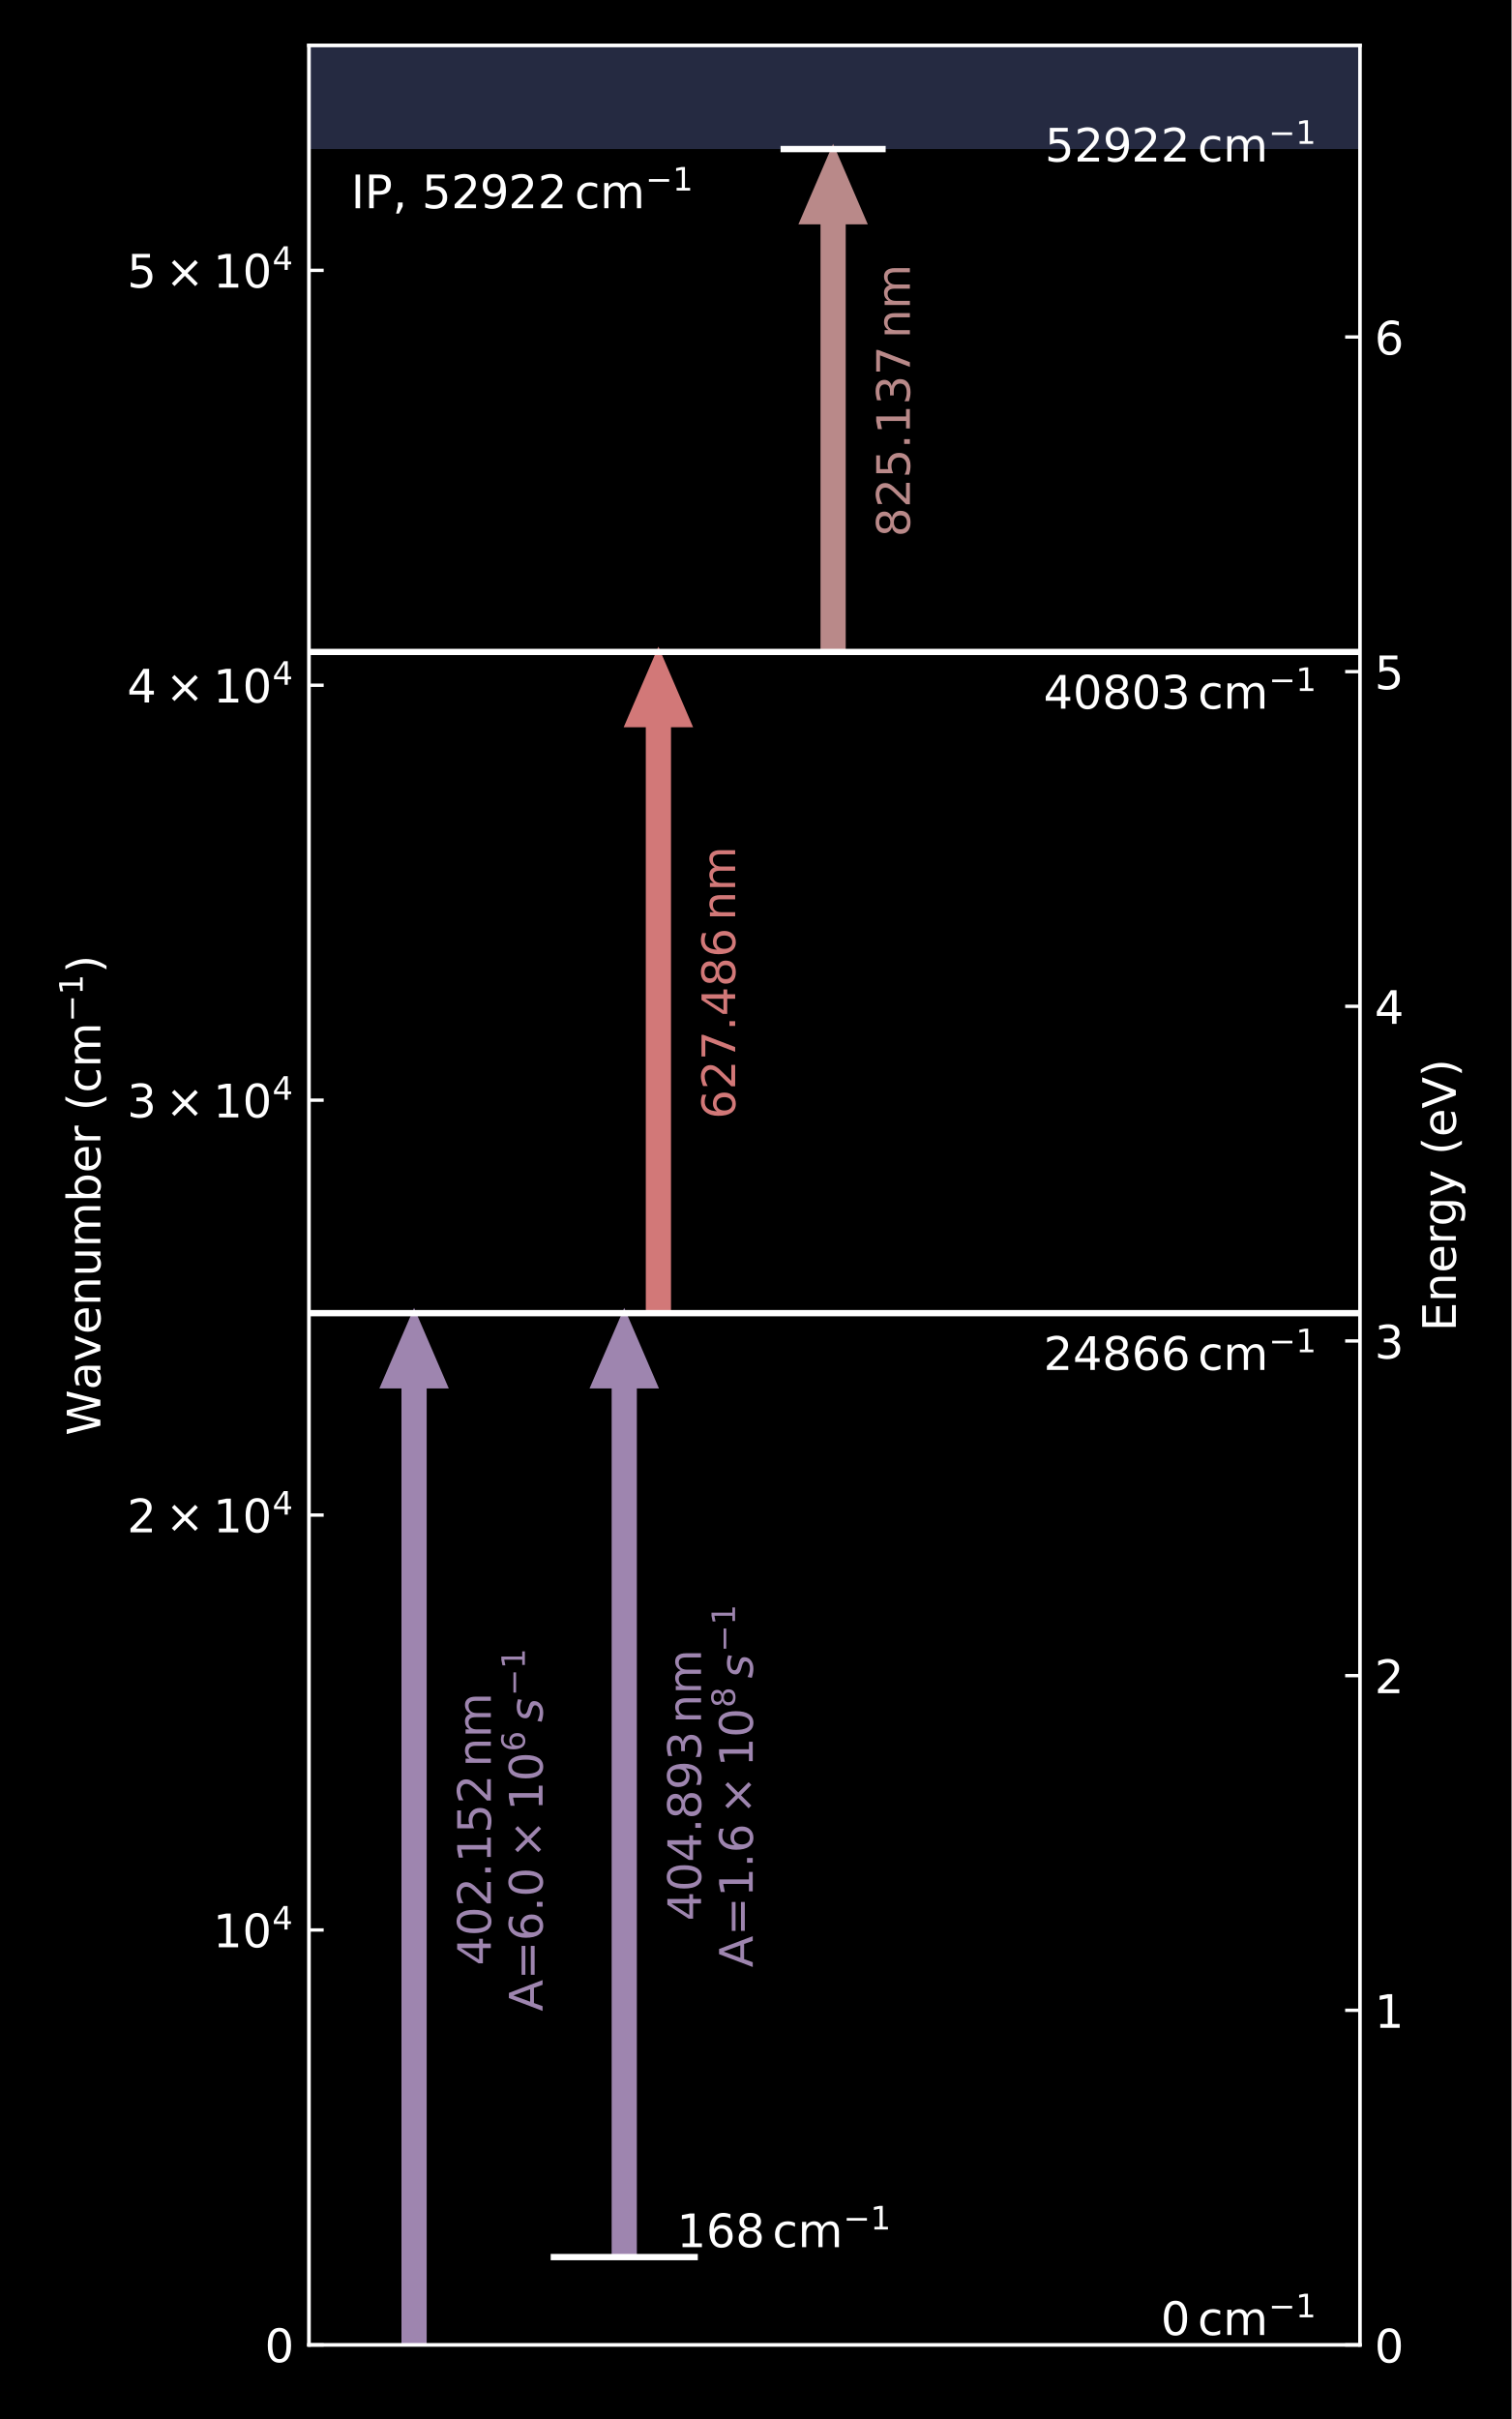
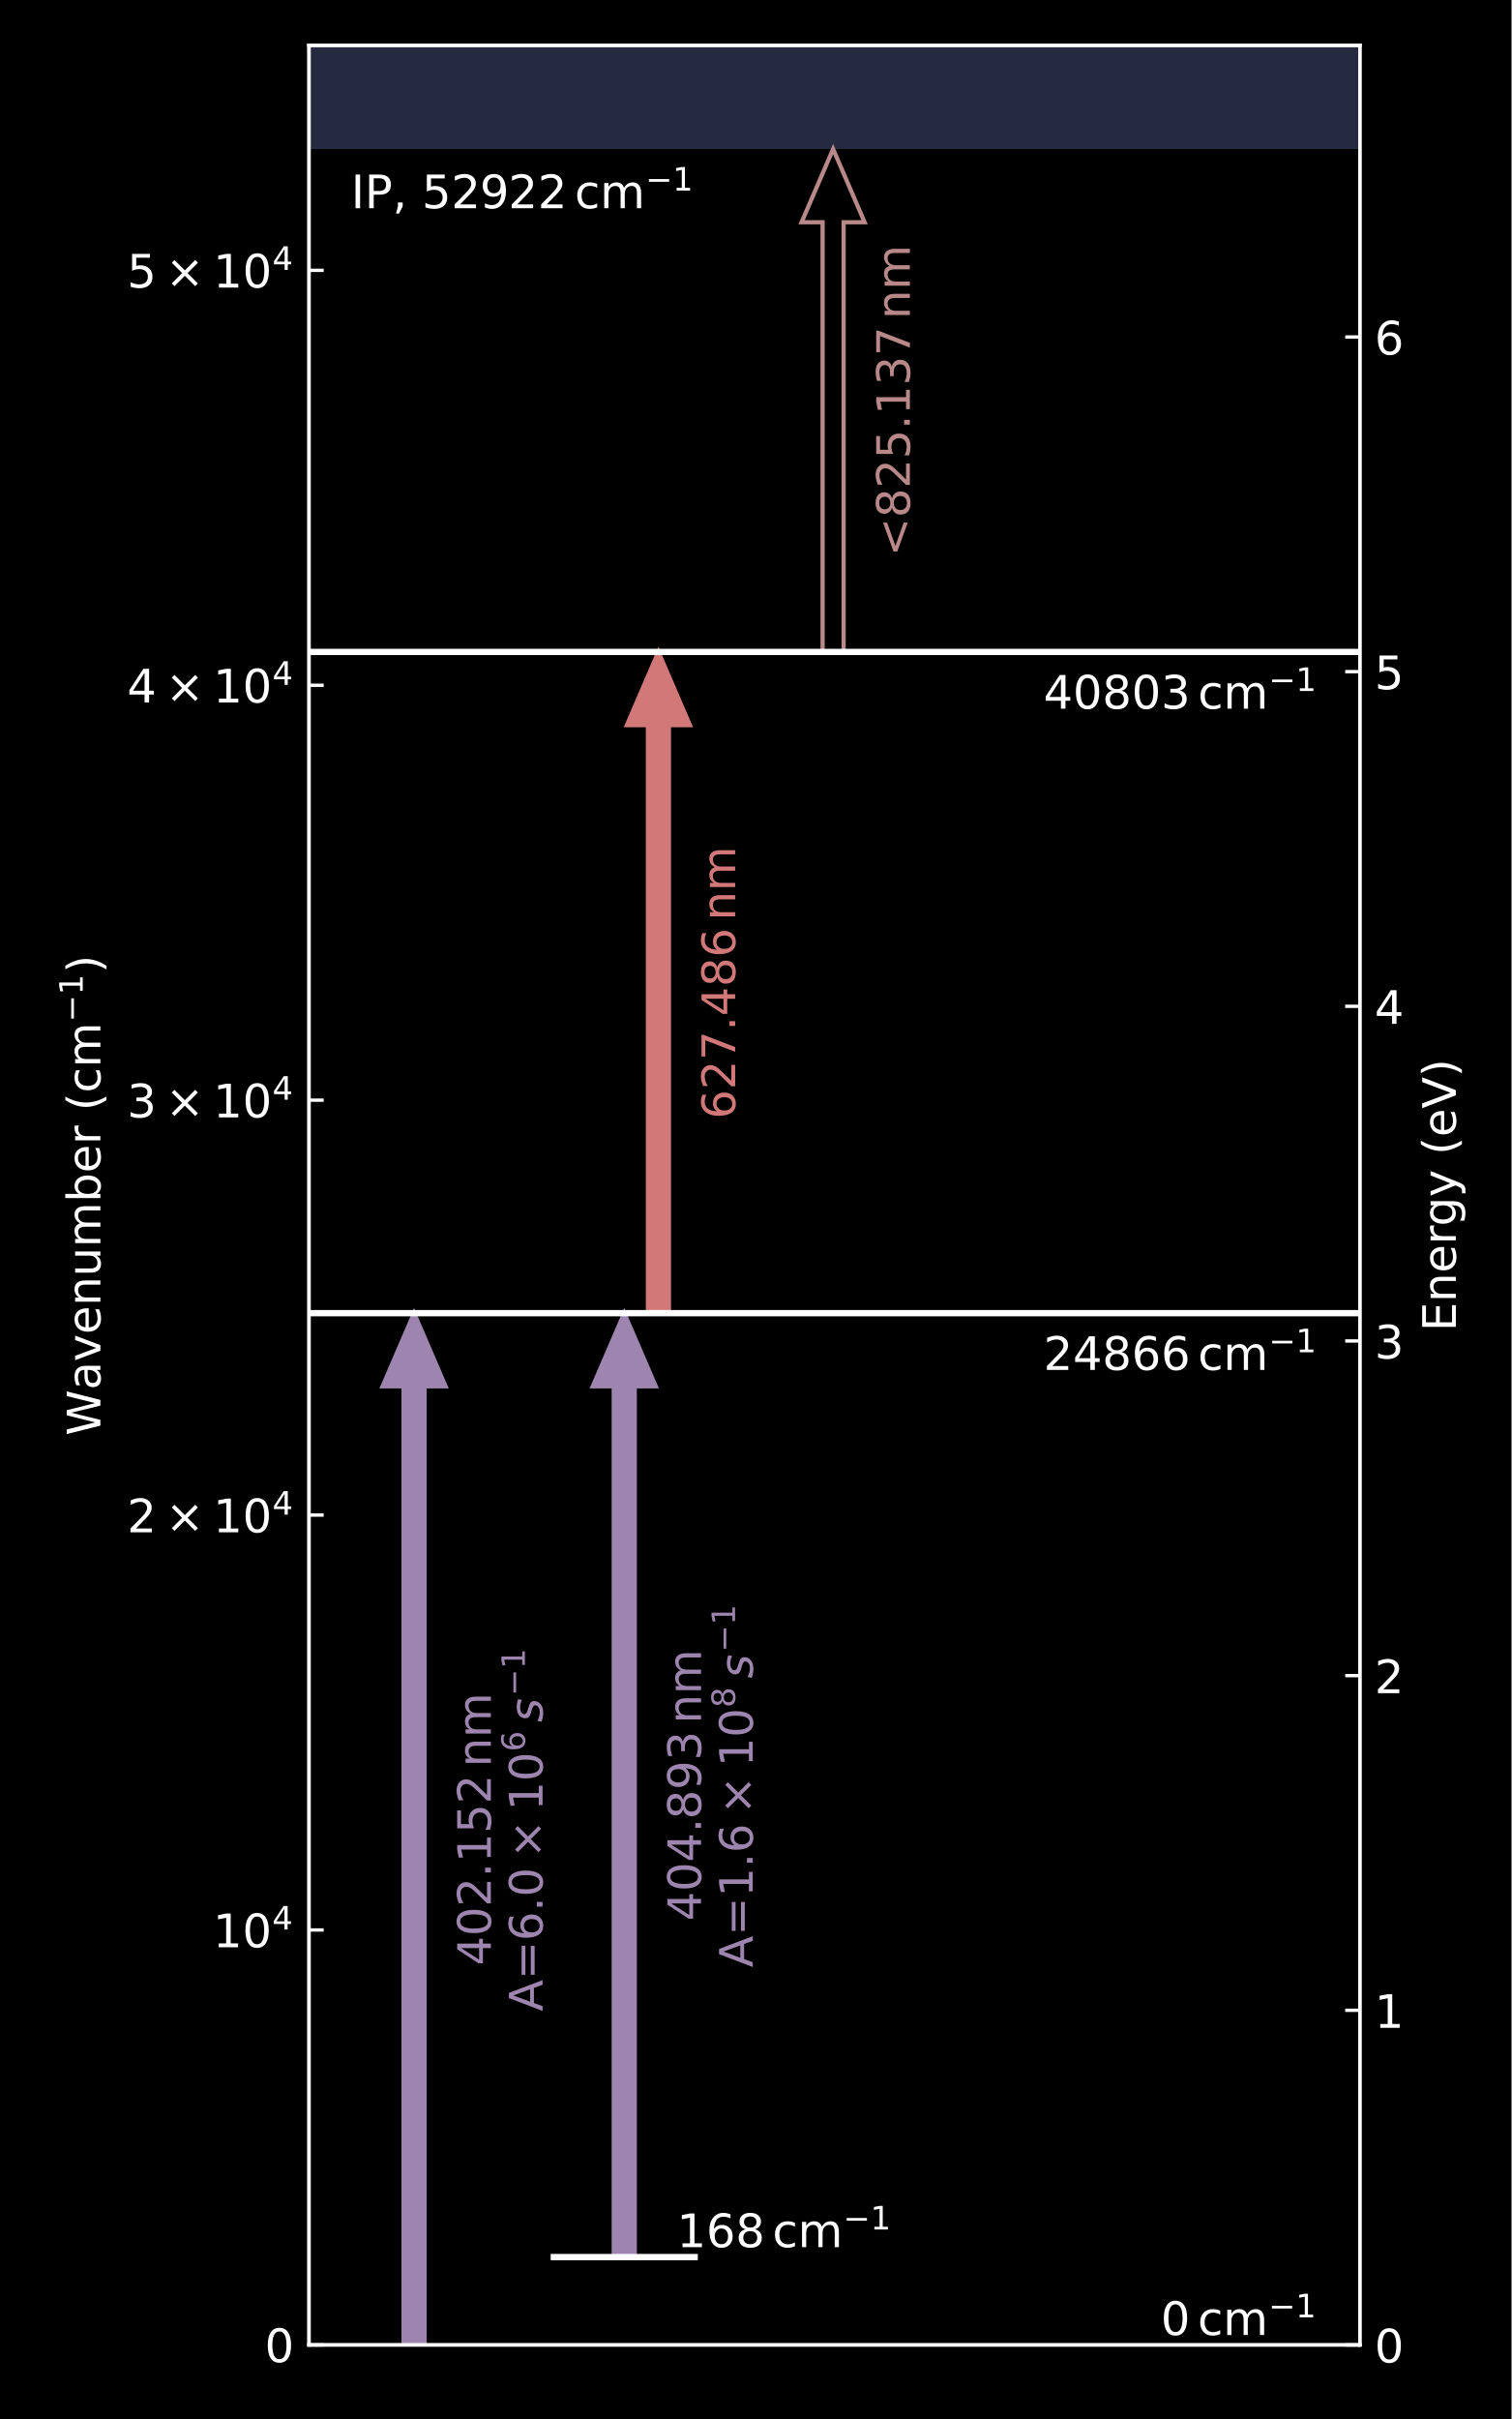
<svg xmlns="http://www.w3.org/2000/svg" xmlns:xlink="http://www.w3.org/1999/xlink" width="360pt" height="576pt" viewBox="0 0 360 576" version="1.1">
  <defs>
    <style type="text/css">*{stroke-linejoin: round; stroke-linecap: butt}</style>
  </defs>
  <g id="figure_1">
    <g id="patch_1">
      <path d="M 0 576  L 360 576  L 360 0  L 0 0  z " />
    </g>
    <g id="axes_1">
      <g id="patch_2">
        <path d="M 73.592 558.36  L 323.88 558.36  L 323.88 10.8  L 73.592 10.8  z " />
      </g>
      <g id="PolyCollection_1">
-         <path d="M 73.592 -4917.24  L 73.592 35.5  L 323.88 35.5  L 323.88 -4917.24  L 323.88 -4917.24  L 73.592 -4917.24  z " clip-path="url(#pd5ce91decf)" style="fill: #4b5482; fill-opacity: 0.5" />
+         <path d="M 73.592 -4917.24  L 73.592 35.5  L 323.88 35.5  L 323.88 -4917.24  L 323.88 -4917.24  L 73.592 -4917.24  z " clip-path="url(#p71ae509773)" style="fill: #4b5482; fill-opacity: 0.5" />
      </g>
      <g id="patch_3">
-         <path d="M 98.621 312.686  L 106.129 330.115  L 101.124 330.115  L 101.124 558.36  L 96.118 558.36  L 96.118 330.115  L 91.112 330.115  z " clip-path="url(#pd5ce91decf)" style="fill: #9e85af; stroke: #9e85af; stroke-linejoin: miter" />
+         <path d="M 98.621 312.686  L 106.129 330.115  L 101.124 330.115  L 101.124 558.36  L 96.118 558.36  L 96.118 330.115  L 91.112 330.115  z " clip-path="url(#p71ae509773)" style="fill: #9e85af; stroke: #9e85af; stroke-linejoin: miter" />
      </g>
      <g id="patch_4">
-         <path d="M 156.813 155.235  L 164.321 172.664  L 159.316 172.664  L 159.316 312.686  L 154.31 312.686  L 154.31 172.664  L 149.304 172.664  z " clip-path="url(#pd5ce91decf)" style="fill: #d27878; stroke: #d27878; stroke-linejoin: miter" />
+         <path d="M 156.813 155.235  L 164.321 172.664  L 159.316 172.664  L 159.316 312.686  L 154.31 312.686  L 154.31 172.664  L 149.304 172.664  z " clip-path="url(#p71ae509773)" style="fill: #d27878; stroke: #d27878; stroke-linejoin: miter" />
      </g>
      <g id="patch_5">
-         <path d="M 198.423 35.5  L 205.932 52.928  L 200.926 52.928  L 200.926 155.235  L 195.92 155.235  L 195.92 52.928  L 190.914 52.928  z " clip-path="url(#pd5ce91decf)" style="fill: #b98989; stroke: #b98989; stroke-linejoin: miter" />
+         <path d="M 198.423 35.5  L 205.932 52.928  L 200.926 52.928  L 200.926 155.235  L 195.92 155.235  L 195.92 52.928  L 190.914 52.928  L 198.423 35.5  z " clip-path="url(#p71ae509773)" style="fill: none; stroke: #b98989; stroke-linejoin: miter" />
      </g>
      <g id="patch_6">
-         <path d="M 148.678 312.686  L 156.187 330.115  L 151.181 330.115  L 151.181 537.446  L 146.175 537.446  L 146.175 330.115  L 141.17 330.115  z " clip-path="url(#pd5ce91decf)" style="fill: #9e85af; stroke: #9e85af; stroke-linejoin: miter" />
+         <path d="M 148.678 312.686  L 156.187 330.115  L 151.181 330.115  L 151.181 537.446  L 146.175 537.446  L 146.175 330.115  L 141.17 330.115  z " clip-path="url(#p71ae509773)" style="fill: #9e85af; stroke: #9e85af; stroke-linejoin: miter" />
      </g>
      <g id="matplotlib.axis_1" />
      <g id="matplotlib.axis_2">
        <g id="ytick_1">
          <g id="line2d_1">
            <defs>
-               <path id="m192c29135c" d="M 0 0  L 3.5 0  " style="stroke: #ffffff; stroke-width: 0.8" />
+               <path id="m21969766cd" d="M 0 0  L 3.5 0  " style="stroke: #ffffff; stroke-width: 0.8" />
            </defs>
            <g>
-               <use xlink:href="#m192c29135c" x="73.592" y="558.36" style="fill: #ffffff; stroke: #ffffff; stroke-width: 0.8" />
+               <use xlink:href="#m21969766cd" x="73.592" y="558.36" style="fill: #ffffff; stroke: #ffffff; stroke-width: 0.8" />
            </g>
          </g>
          <g id="text_1">
            <g style="fill: #ffffff" transform="translate(63.05196 562.5391) scale(0.11 -0.11)">
              <defs>
                <path id="DejaVuSans-30" d="M 2034 4250  Q 1547 4250 1301 3770  Q 1056 3291 1056 2328  Q 1056 1369 1301 889  Q 1547 409 2034 409  Q 2525 409 2770 889  Q 3016 1369 3016 2328  Q 3016 3291 2770 3770  Q 2525 4250 2034 4250  z M 2034 4750  Q 2819 4750 3233 4129  Q 3647 3509 3647 2328  Q 3647 1150 3233 529  Q 2819 -91 2034 -91  Q 1250 -91 836 529  Q 422 1150 422 2328  Q 422 3509 836 4129  Q 1250 4750 2034 4750  z " transform="scale(0.015625)" />
              </defs>
              <use xlink:href="#DejaVuSans-30" transform="translate(0 0.78125)" />
            </g>
          </g>
        </g>
        <g id="ytick_2">
          <g id="line2d_2">
            <g>
-               <use xlink:href="#m192c29135c" x="73.592" y="459.562" style="fill: #ffffff; stroke: #ffffff; stroke-width: 0.8" />
+               <use xlink:href="#m21969766cd" x="73.592" y="459.562" style="fill: #ffffff; stroke: #ffffff; stroke-width: 0.8" />
            </g>
          </g>
          <g id="text_2">
            <g style="fill: #ffffff" transform="translate(50.73196 463.7408) scale(0.11 -0.11)">
              <defs>
                <path id="DejaVuSans-31" d="M 794 531  L 1825 531  L 1825 4091  L 703 3866  L 703 4441  L 1819 4666  L 2450 4666  L 2450 531  L 3481 531  L 3481 0  L 794 0  L 794 531  z " transform="scale(0.015625)" />
                <path id="DejaVuSans-34" d="M 2419 4116  L 825 1625  L 2419 1625  L 2419 4116  z M 2253 4666  L 3047 4666  L 3047 1625  L 3713 1625  L 3713 1100  L 3047 1100  L 3047 0  L 2419 0  L 2419 1100  L 313 1100  L 313 1709  L 2253 4666  z " transform="scale(0.015625)" />
              </defs>
              <use xlink:href="#DejaVuSans-31" transform="translate(0 0.684375)" />
              <use xlink:href="#DejaVuSans-30" transform="translate(63.62305 0.684375)" />
              <use xlink:href="#DejaVuSans-34" transform="translate(128.2031 38.96563) scale(0.7)" />
            </g>
          </g>
        </g>
        <g id="ytick_3">
          <g id="line2d_3">
            <g>
-               <use xlink:href="#m192c29135c" x="73.592" y="360.763" style="fill: #ffffff; stroke: #ffffff; stroke-width: 0.8" />
+               <use xlink:href="#m21969766cd" x="73.592" y="360.763" style="fill: #ffffff; stroke: #ffffff; stroke-width: 0.8" />
            </g>
          </g>
          <g id="text_3">
            <g style="fill: #ffffff" transform="translate(30.27196 364.9425) scale(0.11 -0.11)">
              <defs>
                <path id="DejaVuSans-32" d="M 1228 531  L 3431 531  L 3431 0  L 469 0  L 469 531  Q 828 903 1448 1529  Q 2069 2156 2228 2338  Q 2531 2678 2651 2914  Q 2772 3150 2772 3378  Q 2772 3750 2511 3984  Q 2250 4219 1831 4219  Q 1534 4219 1204 4116  Q 875 4013 500 3803  L 500 4441  Q 881 4594 1212 4672  Q 1544 4750 1819 4750  Q 2544 4750 2975 4387  Q 3406 4025 3406 3419  Q 3406 3131 3298 2873  Q 3191 2616 2906 2266  Q 2828 2175 2409 1742  Q 1991 1309 1228 531  z " transform="scale(0.015625)" />
                <path id="DejaVuSans-d7" d="M 4488 3438  L 3059 2003  L 4488 575  L 4116 197  L 2681 1631  L 1247 197  L 878 575  L 2303 2003  L 878 3438  L 1247 3816  L 2681 2381  L 4116 3816  L 4488 3438  z " transform="scale(0.015625)" />
              </defs>
              <use xlink:href="#DejaVuSans-32" transform="translate(0 0.684375)" />
              <use xlink:href="#DejaVuSans-d7" transform="translate(83.10547 0.684375)" />
              <use xlink:href="#DejaVuSans-31" transform="translate(186.377 0.684375)" />
              <use xlink:href="#DejaVuSans-30" transform="translate(250 0.684375)" />
              <use xlink:href="#DejaVuSans-34" transform="translate(314.5801 38.96563) scale(0.7)" />
            </g>
          </g>
        </g>
        <g id="ytick_4">
          <g id="line2d_4">
            <g>
-               <use xlink:href="#m192c29135c" x="73.592" y="261.965" style="fill: #ffffff; stroke: #ffffff; stroke-width: 0.8" />
+               <use xlink:href="#m21969766cd" x="73.592" y="261.965" style="fill: #ffffff; stroke: #ffffff; stroke-width: 0.8" />
            </g>
          </g>
          <g id="text_4">
            <g style="fill: #ffffff" transform="translate(30.27196 266.1442) scale(0.11 -0.11)">
              <defs>
                <path id="DejaVuSans-33" d="M 2597 2516  Q 3050 2419 3304 2112  Q 3559 1806 3559 1356  Q 3559 666 3084 287  Q 2609 -91 1734 -91  Q 1441 -91 1130 -33  Q 819 25 488 141  L 488 750  Q 750 597 1062 519  Q 1375 441 1716 441  Q 2309 441 2620 675  Q 2931 909 2931 1356  Q 2931 1769 2642 2001  Q 2353 2234 1838 2234  L 1294 2234  L 1294 2753  L 1863 2753  Q 2328 2753 2575 2939  Q 2822 3125 2822 3475  Q 2822 3834 2567 4026  Q 2313 4219 1838 4219  Q 1578 4219 1281 4162  Q 984 4106 628 3988  L 628 4550  Q 988 4650 1302 4700  Q 1616 4750 1894 4750  Q 2613 4750 3031 4423  Q 3450 4097 3450 3541  Q 3450 3153 3228 2886  Q 3006 2619 2597 2516  z " transform="scale(0.015625)" />
              </defs>
              <use xlink:href="#DejaVuSans-33" transform="translate(0 0.684375)" />
              <use xlink:href="#DejaVuSans-d7" transform="translate(83.10547 0.684375)" />
              <use xlink:href="#DejaVuSans-31" transform="translate(186.377 0.684375)" />
              <use xlink:href="#DejaVuSans-30" transform="translate(250 0.684375)" />
              <use xlink:href="#DejaVuSans-34" transform="translate(314.5801 38.96563) scale(0.7)" />
            </g>
          </g>
        </g>
        <g id="ytick_5">
          <g id="line2d_5">
            <g>
-               <use xlink:href="#m192c29135c" x="73.592" y="163.167" style="fill: #ffffff; stroke: #ffffff; stroke-width: 0.8" />
+               <use xlink:href="#m21969766cd" x="73.592" y="163.167" style="fill: #ffffff; stroke: #ffffff; stroke-width: 0.8" />
            </g>
          </g>
          <g id="text_5">
            <g style="fill: #ffffff" transform="translate(30.27196 167.3459) scale(0.11 -0.11)">
              <use xlink:href="#DejaVuSans-34" transform="translate(0 0.684375)" />
              <use xlink:href="#DejaVuSans-d7" transform="translate(83.10547 0.684375)" />
              <use xlink:href="#DejaVuSans-31" transform="translate(186.377 0.684375)" />
              <use xlink:href="#DejaVuSans-30" transform="translate(250 0.684375)" />
              <use xlink:href="#DejaVuSans-34" transform="translate(314.5801 38.96563) scale(0.7)" />
            </g>
          </g>
        </g>
        <g id="ytick_6">
          <g id="line2d_6">
            <g>
-               <use xlink:href="#m192c29135c" x="73.592" y="64.368" style="fill: #ffffff; stroke: #ffffff; stroke-width: 0.8" />
+               <use xlink:href="#m21969766cd" x="73.592" y="64.368" style="fill: #ffffff; stroke: #ffffff; stroke-width: 0.8" />
            </g>
          </g>
          <g id="text_6">
            <g style="fill: #ffffff" transform="translate(30.27196 68.54758) scale(0.11 -0.11)">
              <defs>
                <path id="DejaVuSans-35" d="M 691 4666  L 3169 4666  L 3169 4134  L 1269 4134  L 1269 2991  Q 1406 3038 1543 3061  Q 1681 3084 1819 3084  Q 2600 3084 3056 2656  Q 3513 2228 3513 1497  Q 3513 744 3044 326  Q 2575 -91 1722 -91  Q 1428 -91 1123 -41  Q 819 9 494 109  L 494 744  Q 775 591 1075 516  Q 1375 441 1709 441  Q 2250 441 2565 725  Q 2881 1009 2881 1497  Q 2881 1984 2565 2268  Q 2250 2553 1709 2553  Q 1456 2553 1204 2497  Q 953 2441 691 2322  L 691 4666  z " transform="scale(0.015625)" />
              </defs>
              <use xlink:href="#DejaVuSans-35" transform="translate(0 0.684375)" />
              <use xlink:href="#DejaVuSans-d7" transform="translate(83.10547 0.684375)" />
              <use xlink:href="#DejaVuSans-31" transform="translate(186.377 0.684375)" />
              <use xlink:href="#DejaVuSans-30" transform="translate(250 0.684375)" />
              <use xlink:href="#DejaVuSans-34" transform="translate(314.5801 38.96563) scale(0.7)" />
            </g>
          </g>
        </g>
        <g id="text_7">
          <g style="fill: #ffffff" transform="translate(23.9843 341.835) rotate(-90) scale(0.11 -0.11)">
            <defs>
              <path id="DejaVuSans-57" d="M 213 4666  L 850 4666  L 1831 722  L 2809 4666  L 3519 4666  L 4500 722  L 5478 4666  L 6119 4666  L 4947 0  L 4153 0  L 3169 4050  L 2175 0  L 1381 0  L 213 4666  z " transform="scale(0.015625)" />
              <path id="DejaVuSans-61" d="M 2194 1759  Q 1497 1759 1228 1600  Q 959 1441 959 1056  Q 959 750 1161 570  Q 1363 391 1709 391  Q 2188 391 2477 730  Q 2766 1069 2766 1631  L 2766 1759  L 2194 1759  z M 3341 1997  L 3341 0  L 2766 0  L 2766 531  Q 2569 213 2275 61  Q 1981 -91 1556 -91  Q 1019 -91 701 211  Q 384 513 384 1019  Q 384 1609 779 1909  Q 1175 2209 1959 2209  L 2766 2209  L 2766 2266  Q 2766 2663 2505 2880  Q 2244 3097 1772 3097  Q 1472 3097 1187 3025  Q 903 2953 641 2809  L 641 3341  Q 956 3463 1253 3523  Q 1550 3584 1831 3584  Q 2591 3584 2966 3190  Q 3341 2797 3341 1997  z " transform="scale(0.015625)" />
              <path id="DejaVuSans-76" d="M 191 3500  L 800 3500  L 1894 563  L 2988 3500  L 3597 3500  L 2284 0  L 1503 0  L 191 3500  z " transform="scale(0.015625)" />
              <path id="DejaVuSans-65" d="M 3597 1894  L 3597 1613  L 953 1613  Q 991 1019 1311 708  Q 1631 397 2203 397  Q 2534 397 2845 478  Q 3156 559 3463 722  L 3463 178  Q 3153 47 2828 -22  Q 2503 -91 2169 -91  Q 1331 -91 842 396  Q 353 884 353 1716  Q 353 2575 817 3079  Q 1281 3584 2069 3584  Q 2775 3584 3186 3129  Q 3597 2675 3597 1894  z M 3022 2063  Q 3016 2534 2758 2815  Q 2500 3097 2075 3097  Q 1594 3097 1305 2825  Q 1016 2553 972 2059  L 3022 2063  z " transform="scale(0.015625)" />
              <path id="DejaVuSans-6e" d="M 3513 2113  L 3513 0  L 2938 0  L 2938 2094  Q 2938 2591 2744 2837  Q 2550 3084 2163 3084  Q 1697 3084 1428 2787  Q 1159 2491 1159 1978  L 1159 0  L 581 0  L 581 3500  L 1159 3500  L 1159 2956  Q 1366 3272 1645 3428  Q 1925 3584 2291 3584  Q 2894 3584 3203 3211  Q 3513 2838 3513 2113  z " transform="scale(0.015625)" />
              <path id="DejaVuSans-75" d="M 544 1381  L 544 3500  L 1119 3500  L 1119 1403  Q 1119 906 1312 657  Q 1506 409 1894 409  Q 2359 409 2629 706  Q 2900 1003 2900 1516  L 2900 3500  L 3475 3500  L 3475 0  L 2900 0  L 2900 538  Q 2691 219 2414 64  Q 2138 -91 1772 -91  Q 1169 -91 856 284  Q 544 659 544 1381  z M 1991 3584  L 1991 3584  z " transform="scale(0.015625)" />
              <path id="DejaVuSans-6d" d="M 3328 2828  Q 3544 3216 3844 3400  Q 4144 3584 4550 3584  Q 5097 3584 5394 3201  Q 5691 2819 5691 2113  L 5691 0  L 5113 0  L 5113 2094  Q 5113 2597 4934 2840  Q 4756 3084 4391 3084  Q 3944 3084 3684 2787  Q 3425 2491 3425 1978  L 3425 0  L 2847 0  L 2847 2094  Q 2847 2600 2669 2842  Q 2491 3084 2119 3084  Q 1678 3084 1418 2786  Q 1159 2488 1159 1978  L 1159 0  L 581 0  L 581 3500  L 1159 3500  L 1159 2956  Q 1356 3278 1631 3431  Q 1906 3584 2284 3584  Q 2666 3584 2933 3390  Q 3200 3197 3328 2828  z " transform="scale(0.015625)" />
              <path id="DejaVuSans-62" d="M 3116 1747  Q 3116 2381 2855 2742  Q 2594 3103 2138 3103  Q 1681 3103 1420 2742  Q 1159 2381 1159 1747  Q 1159 1113 1420 752  Q 1681 391 2138 391  Q 2594 391 2855 752  Q 3116 1113 3116 1747  z M 1159 2969  Q 1341 3281 1617 3432  Q 1894 3584 2278 3584  Q 2916 3584 3314 3078  Q 3713 2572 3713 1747  Q 3713 922 3314 415  Q 2916 -91 2278 -91  Q 1894 -91 1617 61  Q 1341 213 1159 525  L 1159 0  L 581 0  L 581 4863  L 1159 4863  L 1159 2969  z " transform="scale(0.015625)" />
              <path id="DejaVuSans-72" d="M 2631 2963  Q 2534 3019 2420 3045  Q 2306 3072 2169 3072  Q 1681 3072 1420 2755  Q 1159 2438 1159 1844  L 1159 0  L 581 0  L 581 3500  L 1159 3500  L 1159 2956  Q 1341 3275 1631 3429  Q 1922 3584 2338 3584  Q 2397 3584 2469 3576  Q 2541 3569 2628 3553  L 2631 2963  z " transform="scale(0.015625)" />
              <path id="DejaVuSans-20" transform="scale(0.015625)" />
              <path id="DejaVuSans-28" d="M 1984 4856  Q 1566 4138 1362 3434  Q 1159 2731 1159 2009  Q 1159 1288 1364 580  Q 1569 -128 1984 -844  L 1484 -844  Q 1016 -109 783 600  Q 550 1309 550 2009  Q 550 2706 781 3412  Q 1013 4119 1484 4856  L 1984 4856  z " transform="scale(0.015625)" />
              <path id="DejaVuSans-63" d="M 3122 3366  L 3122 2828  Q 2878 2963 2633 3030  Q 2388 3097 2138 3097  Q 1578 3097 1268 2742  Q 959 2388 959 1747  Q 959 1106 1268 751  Q 1578 397 2138 397  Q 2388 397 2633 464  Q 2878 531 3122 666  L 3122 134  Q 2881 22 2623 -34  Q 2366 -91 2075 -91  Q 1284 -91 818 406  Q 353 903 353 1747  Q 353 2603 823 3093  Q 1294 3584 2113 3584  Q 2378 3584 2631 3529  Q 2884 3475 3122 3366  z " transform="scale(0.015625)" />
              <path id="DejaVuSans-2212" d="M 678 2272  L 4684 2272  L 4684 1741  L 678 1741  L 678 2272  z " transform="scale(0.015625)" />
              <path id="DejaVuSans-29" d="M 513 4856  L 1013 4856  Q 1481 4119 1714 3412  Q 1947 2706 1947 2009  Q 1947 1309 1714 600  Q 1481 -109 1013 -844  L 513 -844  Q 928 -128 1133 580  Q 1338 1288 1338 2009  Q 1338 2731 1133 3434  Q 928 4138 513 4856  z " transform="scale(0.015625)" />
            </defs>
            <use xlink:href="#DejaVuSans-57" transform="translate(0 0.684375)" />
            <use xlink:href="#DejaVuSans-61" transform="translate(98.87695 0.684375)" />
            <use xlink:href="#DejaVuSans-76" transform="translate(160.1562 0.684375)" />
            <use xlink:href="#DejaVuSans-65" transform="translate(219.3359 0.684375)" />
            <use xlink:href="#DejaVuSans-6e" transform="translate(280.8594 0.684375)" />
            <use xlink:href="#DejaVuSans-75" transform="translate(344.2383 0.684375)" />
            <use xlink:href="#DejaVuSans-6d" transform="translate(407.6172 0.684375)" />
            <use xlink:href="#DejaVuSans-62" transform="translate(505.0293 0.684375)" />
            <use xlink:href="#DejaVuSans-65" transform="translate(568.5059 0.684375)" />
            <use xlink:href="#DejaVuSans-72" transform="translate(630.0293 0.684375)" />
            <use xlink:href="#DejaVuSans-20" transform="translate(671.1426 0.684375)" />
            <use xlink:href="#DejaVuSans-28" transform="translate(702.9297 0.684375)" />
            <use xlink:href="#DejaVuSans-63" transform="translate(741.9434 0.684375)" />
            <use xlink:href="#DejaVuSans-6d" transform="translate(796.9238 0.684375)" />
            <use xlink:href="#DejaVuSans-2212" transform="translate(895.293 38.96563) scale(0.7)" />
            <use xlink:href="#DejaVuSans-31" transform="translate(953.9453 38.96563) scale(0.7)" />
            <use xlink:href="#DejaVuSans-29" transform="translate(1001.216 0.684375)" />
          </g>
        </g>
      </g>
      <g id="LineCollection_1">
-         <path d="M 73.592 312.686  L 323.88 312.686  " clip-path="url(#pd5ce91decf)" style="fill: none; stroke: #ffffff; stroke-width: 1.5" />
+         <path d="M 73.592 312.686  L 323.88 312.686  " clip-path="url(#p71ae509773)" style="fill: none; stroke: #ffffff; stroke-width: 1.5" />
      </g>
      <g id="LineCollection_2">
-         <path d="M 73.592 155.235  L 323.88 155.235  " clip-path="url(#pd5ce91decf)" style="fill: none; stroke: #ffffff; stroke-width: 1.5" />
+         <path d="M 73.592 155.235  L 323.88 155.235  " clip-path="url(#p71ae509773)" style="fill: none; stroke: #ffffff; stroke-width: 1.5" />
      </g>
      <g id="LineCollection_3">
-         <path d="M 185.909 35.5  L 210.938 35.5  " clip-path="url(#pd5ce91decf)" style="fill: none; stroke: #ffffff; stroke-width: 1.5" />
-       </g>
-       <g id="LineCollection_4">
-         <path d="M 131.158 537.446  L 166.199 537.446  " clip-path="url(#pd5ce91decf)" style="fill: none; stroke: #ffffff; stroke-width: 1.5" />
+         <path d="M 131.158 537.446  L 166.199 537.446  " clip-path="url(#p71ae509773)" style="fill: none; stroke: #ffffff; stroke-width: 1.5" />
      </g>
      <g id="patch_7">
        <path d="M 73.592 558.36  L 73.592 10.8  " style="fill: none; stroke: #ffffff; stroke-width: 0.8; stroke-linejoin: miter; stroke-linecap: square" />
      </g>
      <g id="patch_8">
        <path d="M 323.88 558.36  L 323.88 10.8  " style="fill: none; stroke: #ffffff; stroke-width: 0.8; stroke-linejoin: miter; stroke-linecap: square" />
      </g>
      <g id="patch_9">
        <path d="M 73.592 558.36  L 323.88 558.36  " style="fill: none; stroke: #ffffff; stroke-width: 0.8; stroke-linejoin: miter; stroke-linecap: square" />
      </g>
      <g id="patch_10">
        <path d="M 73.592 10.8  L 323.88 10.8  " style="fill: none; stroke: #ffffff; stroke-width: 0.8; stroke-linejoin: miter; stroke-linecap: square" />
      </g>
      <g id="text_8">
        <g style="fill: #ffffff" transform="translate(83.60348 49.66053) scale(0.11 -0.11)">
          <defs>
            <path id="DejaVuSans-49" d="M 628 4666  L 1259 4666  L 1259 0  L 628 0  L 628 4666  z " transform="scale(0.015625)" />
            <path id="DejaVuSans-50" d="M 1259 4147  L 1259 2394  L 2053 2394  Q 2494 2394 2734 2622  Q 2975 2850 2975 3272  Q 2975 3691 2734 3919  Q 2494 4147 2053 4147  L 1259 4147  z M 628 4666  L 2053 4666  Q 2838 4666 3239 4311  Q 3641 3956 3641 3272  Q 3641 2581 3239 2228  Q 2838 1875 2053 1875  L 1259 1875  L 1259 0  L 628 0  L 628 4666  z " transform="scale(0.015625)" />
            <path id="DejaVuSans-2c" d="M 750 794  L 1409 794  L 1409 256  L 897 -744  L 494 -744  L 750 256  L 750 794  z " transform="scale(0.015625)" />
            <path id="DejaVuSans-39" d="M 703 97  L 703 672  Q 941 559 1184 500  Q 1428 441 1663 441  Q 2288 441 2617 861  Q 2947 1281 2994 2138  Q 2813 1869 2534 1725  Q 2256 1581 1919 1581  Q 1219 1581 811 2004  Q 403 2428 403 3163  Q 403 3881 828 4315  Q 1253 4750 1959 4750  Q 2769 4750 3195 4129  Q 3622 3509 3622 2328  Q 3622 1225 3098 567  Q 2575 -91 1691 -91  Q 1453 -91 1209 -44  Q 966 3 703 97  z M 1959 2075  Q 2384 2075 2632 2365  Q 2881 2656 2881 3163  Q 2881 3666 2632 3958  Q 2384 4250 1959 4250  Q 1534 4250 1286 3958  Q 1038 3666 1038 3163  Q 1038 2656 1286 2365  Q 1534 2075 1959 2075  z " transform="scale(0.015625)" />
          </defs>
          <use xlink:href="#DejaVuSans-49" transform="translate(0 0.684375)" />
          <use xlink:href="#DejaVuSans-50" transform="translate(29.49219 0.684375)" />
          <use xlink:href="#DejaVuSans-2c" transform="translate(89.79492 0.684375)" />
          <use xlink:href="#DejaVuSans-20" transform="translate(121.582 0.684375)" />
          <use xlink:href="#DejaVuSans-35" transform="translate(153.3691 0.684375)" />
          <use xlink:href="#DejaVuSans-32" transform="translate(216.9922 0.684375)" />
          <use xlink:href="#DejaVuSans-39" transform="translate(278.8652 0.684375)" />
          <use xlink:href="#DejaVuSans-32" transform="translate(340.7383 0.684375)" />
          <use xlink:href="#DejaVuSans-32" transform="translate(404.3613 0.684375)" />
          <use xlink:href="#DejaVuSans-63" transform="translate(484.2201 0.684375)" />
          <use xlink:href="#DejaVuSans-6d" transform="translate(539.2005 0.684375)" />
          <use xlink:href="#DejaVuSans-2212" transform="translate(637.5697 38.96563) scale(0.7)" />
          <use xlink:href="#DejaVuSans-31" transform="translate(696.222 38.96563) scale(0.7)" />
        </g>
      </g>
      <g id="text_9">
        <g style="fill: #ffffff" transform="translate(276.4685 556.0723) scale(0.11 -0.11)">
          <use xlink:href="#DejaVuSans-30" transform="translate(0 0.684375)" />
          <use xlink:href="#DejaVuSans-63" transform="translate(79.85872 0.684375)" />
          <use xlink:href="#DejaVuSans-6d" transform="translate(134.8392 0.684375)" />
          <use xlink:href="#DejaVuSans-2212" transform="translate(233.2083 38.96563) scale(0.7)" />
          <use xlink:href="#DejaVuSans-31" transform="translate(291.8607 38.96563) scale(0.7)" />
        </g>
      </g>
      <g id="text_10">
        <g style="fill: #9e85af" transform="translate(116.9906 468.0281) rotate(-90) scale(0.11 -0.11)">
          <defs>
            <path id="DejaVuSans-2e" d="M 684 794  L 1344 794  L 1344 0  L 684 0  L 684 794  z " transform="scale(0.015625)" />
          </defs>
          <use xlink:href="#DejaVuSans-34" transform="translate(0 0.78125)" />
          <use xlink:href="#DejaVuSans-30" transform="translate(63.62305 0.78125)" />
          <use xlink:href="#DejaVuSans-32" transform="translate(127.2461 0.78125)" />
          <use xlink:href="#DejaVuSans-2e" transform="translate(190.8691 0.78125)" />
          <use xlink:href="#DejaVuSans-31" transform="translate(222.6562 0.78125)" />
          <use xlink:href="#DejaVuSans-35" transform="translate(286.2793 0.78125)" />
          <use xlink:href="#DejaVuSans-32" transform="translate(349.9023 0.78125)" />
          <use xlink:href="#DejaVuSans-6e" transform="translate(429.7611 0.78125)" />
          <use xlink:href="#DejaVuSans-6d" transform="translate(493.14 0.78125)" />
        </g>
        <g style="fill: #9e85af" transform="translate(129.3082 478.9181) rotate(-90) scale(0.11 -0.11)">
          <defs>
            <path id="DejaVuSans-41" d="M 2188 4044  L 1331 1722  L 3047 1722  L 2188 4044  z M 1831 4666  L 2547 4666  L 4325 0  L 3669 0  L 3244 1197  L 1141 1197  L 716 0  L 50 0  L 1831 4666  z " transform="scale(0.015625)" />
            <path id="DejaVuSans-3d" d="M 678 2906  L 4684 2906  L 4684 2381  L 678 2381  L 678 2906  z M 678 1631  L 4684 1631  L 4684 1100  L 678 1100  L 678 1631  z " transform="scale(0.015625)" />
            <path id="DejaVuSans-36" d="M 2113 2584  Q 1688 2584 1439 2293  Q 1191 2003 1191 1497  Q 1191 994 1439 701  Q 1688 409 2113 409  Q 2538 409 2786 701  Q 3034 994 3034 1497  Q 3034 2003 2786 2293  Q 2538 2584 2113 2584  z M 3366 4563  L 3366 3988  Q 3128 4100 2886 4159  Q 2644 4219 2406 4219  Q 1781 4219 1451 3797  Q 1122 3375 1075 2522  Q 1259 2794 1537 2939  Q 1816 3084 2150 3084  Q 2853 3084 3261 2657  Q 3669 2231 3669 1497  Q 3669 778 3244 343  Q 2819 -91 2113 -91  Q 1303 -91 875 529  Q 447 1150 447 2328  Q 447 3434 972 4092  Q 1497 4750 2381 4750  Q 2619 4750 2861 4703  Q 3103 4656 3366 4563  z " transform="scale(0.015625)" />
            <path id="DejaVuSans-Oblique-73" d="M 3200 3397  L 3091 2853  Q 2863 2978 2609 3040  Q 2356 3103 2088 3103  Q 1634 3103 1373 2948  Q 1113 2794 1113 2528  Q 1113 2219 1719 2053  Q 1766 2041 1788 2034  L 1972 1978  Q 2547 1819 2739 1644  Q 2931 1469 2931 1166  Q 2931 609 2489 259  Q 2047 -91 1331 -91  Q 1053 -91 747 -37  Q 441 16 72 128  L 184 722  Q 500 559 806 475  Q 1113 391 1394 391  Q 1816 391 2080 572  Q 2344 753 2344 1031  Q 2344 1331 1650 1516  L 1591 1531  L 1394 1581  Q 956 1697 753 1886  Q 550 2075 550 2369  Q 550 2928 970 3256  Q 1391 3584 2113 3584  Q 2397 3584 2667 3537  Q 2938 3491 3200 3397  z " transform="scale(0.015625)" />
          </defs>
          <use xlink:href="#DejaVuSans-41" transform="translate(0 0.765625)" />
          <use xlink:href="#DejaVuSans-3d" transform="translate(68.4082 0.765625)" />
          <use xlink:href="#DejaVuSans-36" transform="translate(152.1973 0.765625)" />
          <use xlink:href="#DejaVuSans-2e" transform="translate(215.8203 0.765625)" />
          <use xlink:href="#DejaVuSans-30" transform="translate(247.6074 0.765625)" />
          <use xlink:href="#DejaVuSans-d7" transform="translate(330.7129 0.765625)" />
          <use xlink:href="#DejaVuSans-31" transform="translate(433.9844 0.765625)" />
          <use xlink:href="#DejaVuSans-30" transform="translate(497.6074 0.765625)" />
          <use xlink:href="#DejaVuSans-36" transform="translate(562.1875 39.04688) scale(0.7)" />
          <use xlink:href="#DejaVuSans-Oblique-73" transform="translate(625.6937 0.765625)" />
          <use xlink:href="#DejaVuSans-2212" transform="translate(682.4432 39.04688) scale(0.7)" />
          <use xlink:href="#DejaVuSans-31" transform="translate(741.0955 39.04688) scale(0.7)" />
        </g>
      </g>
      <g id="text_11">
        <g style="fill: #ffffff" transform="translate(248.5285 326.273) scale(0.11 -0.11)">
          <defs>
            <path id="DejaVuSans-38" d="M 2034 2216  Q 1584 2216 1326 1975  Q 1069 1734 1069 1313  Q 1069 891 1326 650  Q 1584 409 2034 409  Q 2484 409 2743 651  Q 3003 894 3003 1313  Q 3003 1734 2745 1975  Q 2488 2216 2034 2216  z M 1403 2484  Q 997 2584 770 2862  Q 544 3141 544 3541  Q 544 4100 942 4425  Q 1341 4750 2034 4750  Q 2731 4750 3128 4425  Q 3525 4100 3525 3541  Q 3525 3141 3298 2862  Q 3072 2584 2669 2484  Q 3125 2378 3379 2068  Q 3634 1759 3634 1313  Q 3634 634 3220 271  Q 2806 -91 2034 -91  Q 1263 -91 848 271  Q 434 634 434 1313  Q 434 1759 690 2068  Q 947 2378 1403 2484  z M 1172 3481  Q 1172 3119 1398 2916  Q 1625 2713 2034 2713  Q 2441 2713 2670 2916  Q 2900 3119 2900 3481  Q 2900 3844 2670 4047  Q 2441 4250 2034 4250  Q 1625 4250 1398 4047  Q 1172 3844 1172 3481  z " transform="scale(0.015625)" />
          </defs>
          <use xlink:href="#DejaVuSans-32" transform="translate(0 0.684375)" />
          <use xlink:href="#DejaVuSans-34" transform="translate(63.62305 0.684375)" />
          <use xlink:href="#DejaVuSans-38" transform="translate(127.2461 0.684375)" />
          <use xlink:href="#DejaVuSans-36" transform="translate(190.8691 0.684375)" />
          <use xlink:href="#DejaVuSans-36" transform="translate(254.4922 0.684375)" />
          <use xlink:href="#DejaVuSans-63" transform="translate(334.3509 0.684375)" />
          <use xlink:href="#DejaVuSans-6d" transform="translate(389.3314 0.684375)" />
          <use xlink:href="#DejaVuSans-2212" transform="translate(487.7005 38.96563) scale(0.7)" />
          <use xlink:href="#DejaVuSans-31" transform="translate(546.3529 38.96563) scale(0.7)" />
        </g>
      </g>
      <g id="text_12">
        <g style="fill: #d27878" transform="translate(175.1825 266.4657) rotate(-90) scale(0.11 -0.11)">
          <defs>
            <path id="DejaVuSans-37" d="M 525 4666  L 3525 4666  L 3525 4397  L 1831 0  L 1172 0  L 2766 4134  L 525 4134  L 525 4666  z " transform="scale(0.015625)" />
          </defs>
          <use xlink:href="#DejaVuSans-36" transform="translate(0 0.78125)" />
          <use xlink:href="#DejaVuSans-32" transform="translate(63.62305 0.78125)" />
          <use xlink:href="#DejaVuSans-37" transform="translate(127.2461 0.78125)" />
          <use xlink:href="#DejaVuSans-2e" transform="translate(190.8691 0.78125)" />
          <use xlink:href="#DejaVuSans-34" transform="translate(222.6562 0.78125)" />
          <use xlink:href="#DejaVuSans-38" transform="translate(286.2793 0.78125)" />
          <use xlink:href="#DejaVuSans-36" transform="translate(349.9023 0.78125)" />
          <use xlink:href="#DejaVuSans-6e" transform="translate(429.7611 0.78125)" />
          <use xlink:href="#DejaVuSans-6d" transform="translate(493.14 0.78125)" />
        </g>
      </g>
      <g id="text_13">
        <g style="fill: #ffffff" transform="translate(248.5285 168.8221) scale(0.11 -0.11)">
          <use xlink:href="#DejaVuSans-34" transform="translate(0 0.684375)" />
          <use xlink:href="#DejaVuSans-30" transform="translate(63.62305 0.684375)" />
          <use xlink:href="#DejaVuSans-38" transform="translate(127.2461 0.684375)" />
          <use xlink:href="#DejaVuSans-30" transform="translate(190.8691 0.684375)" />
          <use xlink:href="#DejaVuSans-33" transform="translate(254.4922 0.684375)" />
          <use xlink:href="#DejaVuSans-63" transform="translate(334.3509 0.684375)" />
          <use xlink:href="#DejaVuSans-6d" transform="translate(389.3314 0.684375)" />
          <use xlink:href="#DejaVuSans-2212" transform="translate(487.7005 38.96563) scale(0.7)" />
          <use xlink:href="#DejaVuSans-31" transform="translate(546.3529 38.96563) scale(0.7)" />
        </g>
      </g>
      <g id="text_14">
-         <g style="fill: #b98989" transform="translate(216.7929 127.8724) rotate(-90) scale(0.11 -0.11)">
-           <use xlink:href="#DejaVuSans-38" transform="translate(0 0.78125)" />
-           <use xlink:href="#DejaVuSans-32" transform="translate(63.62305 0.78125)" />
-           <use xlink:href="#DejaVuSans-35" transform="translate(127.2461 0.78125)" />
-           <use xlink:href="#DejaVuSans-2e" transform="translate(190.8691 0.78125)" />
-           <use xlink:href="#DejaVuSans-31" transform="translate(222.6562 0.78125)" />
-           <use xlink:href="#DejaVuSans-33" transform="translate(286.2793 0.78125)" />
-           <use xlink:href="#DejaVuSans-37" transform="translate(349.9023 0.78125)" />
-           <use xlink:href="#DejaVuSans-6e" transform="translate(429.7611 0.78125)" />
-           <use xlink:href="#DejaVuSans-6d" transform="translate(493.14 0.78125)" />
+         <g style="fill: #b98989" transform="translate(216.7929 132.4924) rotate(-90) scale(0.11 -0.11)">
+           <defs>
+             <path id="DejaVuSans-3c" d="M 4684 3150  L 1459 2003  L 4684 863  L 4684 294  L 678 1747  L 678 2266  L 4684 3719  L 4684 3150  z " transform="scale(0.015625)" />
+           </defs>
+           <use xlink:href="#DejaVuSans-3c" transform="translate(0 0.78125)" />
+           <use xlink:href="#DejaVuSans-38" transform="translate(83.78906 0.78125)" />
+           <use xlink:href="#DejaVuSans-32" transform="translate(147.4121 0.78125)" />
+           <use xlink:href="#DejaVuSans-35" transform="translate(211.0352 0.78125)" />
+           <use xlink:href="#DejaVuSans-2e" transform="translate(274.6582 0.78125)" />
+           <use xlink:href="#DejaVuSans-31" transform="translate(306.4453 0.78125)" />
+           <use xlink:href="#DejaVuSans-33" transform="translate(370.0684 0.78125)" />
+           <use xlink:href="#DejaVuSans-37" transform="translate(433.6914 0.78125)" />
+           <use xlink:href="#DejaVuSans-6e" transform="translate(513.5501 0.78125)" />
+           <use xlink:href="#DejaVuSans-6d" transform="translate(576.929 0.78125)" />
        </g>
      </g>
      <g id="text_15">
-         <g style="fill: #ffffff" transform="translate(248.8585 38.53489) scale(0.11 -0.11)">
-           <use xlink:href="#DejaVuSans-35" transform="translate(0 0.684375)" />
-           <use xlink:href="#DejaVuSans-32" transform="translate(63.62305 0.684375)" />
-           <use xlink:href="#DejaVuSans-39" transform="translate(125.4961 0.684375)" />
-           <use xlink:href="#DejaVuSans-32" transform="translate(187.3691 0.684375)" />
-           <use xlink:href="#DejaVuSans-32" transform="translate(250.9922 0.684375)" />
-           <use xlink:href="#DejaVuSans-63" transform="translate(330.8509 0.684375)" />
-           <use xlink:href="#DejaVuSans-6d" transform="translate(385.8314 0.684375)" />
-           <use xlink:href="#DejaVuSans-2212" transform="translate(484.2005 38.96563) scale(0.7)" />
-           <use xlink:href="#DejaVuSans-31" transform="translate(542.8529 38.96563) scale(0.7)" />
-         </g>
-       </g>
-       <g id="text_16">
        <g style="fill: #9e85af" transform="translate(167.0482 457.4059) rotate(-90) scale(0.11 -0.11)">
          <use xlink:href="#DejaVuSans-34" transform="translate(0 0.78125)" />
          <use xlink:href="#DejaVuSans-30" transform="translate(63.62305 0.78125)" />
          <use xlink:href="#DejaVuSans-34" transform="translate(127.2461 0.78125)" />
          <use xlink:href="#DejaVuSans-2e" transform="translate(190.8691 0.78125)" />
          <use xlink:href="#DejaVuSans-38" transform="translate(220.0312 0.78125)" />
          <use xlink:href="#DejaVuSans-39" transform="translate(283.6543 0.78125)" />
          <use xlink:href="#DejaVuSans-33" transform="translate(347.2773 0.78125)" />
          <use xlink:href="#DejaVuSans-6e" transform="translate(427.1361 0.78125)" />
          <use xlink:href="#DejaVuSans-6d" transform="translate(490.515 0.78125)" />
        </g>
        <g style="fill: #9e85af" transform="translate(179.3658 468.4609) rotate(-90) scale(0.11 -0.11)">
          <use xlink:href="#DejaVuSans-41" transform="translate(0 0.765625)" />
          <use xlink:href="#DejaVuSans-3d" transform="translate(68.4082 0.765625)" />
          <use xlink:href="#DejaVuSans-31" transform="translate(152.1973 0.765625)" />
          <use xlink:href="#DejaVuSans-2e" transform="translate(215.8203 0.765625)" />
          <use xlink:href="#DejaVuSans-36" transform="translate(247.6074 0.765625)" />
          <use xlink:href="#DejaVuSans-d7" transform="translate(330.7129 0.765625)" />
          <use xlink:href="#DejaVuSans-31" transform="translate(433.9844 0.765625)" />
          <use xlink:href="#DejaVuSans-30" transform="translate(497.6074 0.765625)" />
          <use xlink:href="#DejaVuSans-38" transform="translate(562.1875 39.04688) scale(0.7)" />
          <use xlink:href="#DejaVuSans-Oblique-73" transform="translate(625.6937 0.765625)" />
          <use xlink:href="#DejaVuSans-2212" transform="translate(682.4432 39.04688) scale(0.7)" />
          <use xlink:href="#DejaVuSans-31" transform="translate(741.0955 39.04688) scale(0.7)" />
        </g>
      </g>
-       <g id="text_17">
+       <g id="text_16">
        <g style="fill: #ffffff" transform="translate(161.1928 535.1579) scale(0.11 -0.11)">
          <use xlink:href="#DejaVuSans-31" transform="translate(0 0.684375)" />
          <use xlink:href="#DejaVuSans-36" transform="translate(63.62305 0.684375)" />
          <use xlink:href="#DejaVuSans-38" transform="translate(127.2461 0.684375)" />
          <use xlink:href="#DejaVuSans-63" transform="translate(207.1048 0.684375)" />
          <use xlink:href="#DejaVuSans-6d" transform="translate(262.0853 0.684375)" />
          <use xlink:href="#DejaVuSans-2212" transform="translate(360.4544 38.96563) scale(0.7)" />
          <use xlink:href="#DejaVuSans-31" transform="translate(419.1068 38.96563) scale(0.7)" />
        </g>
      </g>
    </g>
    <g id="axes_2">
      <g id="matplotlib.axis_3">
        <g id="ytick_7">
          <g id="line2d_7">
            <defs>
-               <path id="mc580270e0c" d="M 0 0  L -3.5 0  " style="stroke: #ffffff; stroke-width: 0.8" />
+               <path id="m7f01f10a6f" d="M 0 0  L -3.5 0  " style="stroke: #ffffff; stroke-width: 0.8" />
            </defs>
            <g>
-               <use xlink:href="#mc580270e0c" x="323.88" y="558.36" style="fill: #ffffff; stroke: #ffffff; stroke-width: 0.8" />
-             </g>
-           </g>
-           <g id="text_18">
+               <use xlink:href="#m7f01f10a6f" x="323.88" y="558.36" style="fill: #ffffff; stroke: #ffffff; stroke-width: 0.8" />
+             </g>
+           </g>
+           <g id="text_17">
            <g style="fill: #ffffff" transform="translate(327.38 562.5391) scale(0.11 -0.11)">
              <use xlink:href="#DejaVuSans-30" />
            </g>
          </g>
        </g>
        <g id="ytick_8">
          <g id="line2d_8">
            <g>
-               <use xlink:href="#mc580270e0c" x="323.88" y="478.674" style="fill: #ffffff; stroke: #ffffff; stroke-width: 0.8" />
-             </g>
-           </g>
-           <g id="text_19">
+               <use xlink:href="#m7f01f10a6f" x="323.88" y="478.674" style="fill: #ffffff; stroke: #ffffff; stroke-width: 0.8" />
+             </g>
+           </g>
+           <g id="text_18">
            <g style="fill: #ffffff" transform="translate(327.38 482.8529) scale(0.11 -0.11)">
              <use xlink:href="#DejaVuSans-31" />
            </g>
          </g>
        </g>
        <g id="ytick_9">
          <g id="line2d_9">
            <g>
-               <use xlink:href="#mc580270e0c" x="323.88" y="398.988" style="fill: #ffffff; stroke: #ffffff; stroke-width: 0.8" />
-             </g>
-           </g>
-           <g id="text_20">
+               <use xlink:href="#m7f01f10a6f" x="323.88" y="398.988" style="fill: #ffffff; stroke: #ffffff; stroke-width: 0.8" />
+             </g>
+           </g>
+           <g id="text_19">
            <g style="fill: #ffffff" transform="translate(327.38 403.1667) scale(0.11 -0.11)">
              <use xlink:href="#DejaVuSans-32" />
            </g>
          </g>
        </g>
        <g id="ytick_10">
          <g id="line2d_10">
            <g>
-               <use xlink:href="#mc580270e0c" x="323.88" y="319.301" style="fill: #ffffff; stroke: #ffffff; stroke-width: 0.8" />
-             </g>
-           </g>
-           <g id="text_21">
+               <use xlink:href="#m7f01f10a6f" x="323.88" y="319.301" style="fill: #ffffff; stroke: #ffffff; stroke-width: 0.8" />
+             </g>
+           </g>
+           <g id="text_20">
            <g style="fill: #ffffff" transform="translate(327.38 323.4805) scale(0.11 -0.11)">
              <use xlink:href="#DejaVuSans-33" />
            </g>
          </g>
        </g>
        <g id="ytick_11">
          <g id="line2d_11">
            <g>
-               <use xlink:href="#mc580270e0c" x="323.88" y="239.615" style="fill: #ffffff; stroke: #ffffff; stroke-width: 0.8" />
-             </g>
-           </g>
-           <g id="text_22">
+               <use xlink:href="#m7f01f10a6f" x="323.88" y="239.615" style="fill: #ffffff; stroke: #ffffff; stroke-width: 0.8" />
+             </g>
+           </g>
+           <g id="text_21">
            <g style="fill: #ffffff" transform="translate(327.38 243.7943) scale(0.11 -0.11)">
              <use xlink:href="#DejaVuSans-34" />
            </g>
          </g>
        </g>
        <g id="ytick_12">
          <g id="line2d_12">
            <g>
-               <use xlink:href="#mc580270e0c" x="323.88" y="159.929" style="fill: #ffffff; stroke: #ffffff; stroke-width: 0.8" />
-             </g>
-           </g>
-           <g id="text_23">
+               <use xlink:href="#m7f01f10a6f" x="323.88" y="159.929" style="fill: #ffffff; stroke: #ffffff; stroke-width: 0.8" />
+             </g>
+           </g>
+           <g id="text_22">
            <g style="fill: #ffffff" transform="translate(327.38 164.1081) scale(0.11 -0.11)">
              <use xlink:href="#DejaVuSans-35" />
            </g>
          </g>
        </g>
        <g id="ytick_13">
          <g id="line2d_13">
            <g>
-               <use xlink:href="#mc580270e0c" x="323.88" y="80.243" style="fill: #ffffff; stroke: #ffffff; stroke-width: 0.8" />
-             </g>
-           </g>
-           <g id="text_24">
+               <use xlink:href="#m7f01f10a6f" x="323.88" y="80.243" style="fill: #ffffff; stroke: #ffffff; stroke-width: 0.8" />
+             </g>
+           </g>
+           <g id="text_23">
            <g style="fill: #ffffff" transform="translate(327.38 84.42185) scale(0.11 -0.11)">
              <use xlink:href="#DejaVuSans-36" />
            </g>
          </g>
        </g>
-         <g id="text_25">
+         <g id="text_24">
          <g style="fill: #ffffff" transform="translate(346.737 317.0231) rotate(-90) scale(0.11 -0.11)">
            <defs>
              <path id="DejaVuSans-45" d="M 628 4666  L 3578 4666  L 3578 4134  L 1259 4134  L 1259 2753  L 3481 2753  L 3481 2222  L 1259 2222  L 1259 531  L 3634 531  L 3634 0  L 628 0  L 628 4666  z " transform="scale(0.015625)" />
              <path id="DejaVuSans-67" d="M 2906 1791  Q 2906 2416 2648 2759  Q 2391 3103 1925 3103  Q 1463 3103 1205 2759  Q 947 2416 947 1791  Q 947 1169 1205 825  Q 1463 481 1925 481  Q 2391 481 2648 825  Q 2906 1169 2906 1791  z M 3481 434  Q 3481 -459 3084 -895  Q 2688 -1331 1869 -1331  Q 1566 -1331 1297 -1286  Q 1028 -1241 775 -1147  L 775 -588  Q 1028 -725 1275 -790  Q 1522 -856 1778 -856  Q 2344 -856 2625 -561  Q 2906 -266 2906 331  L 2906 616  Q 2728 306 2450 153  Q 2172 0 1784 0  Q 1141 0 747 490  Q 353 981 353 1791  Q 353 2603 747 3093  Q 1141 3584 1784 3584  Q 2172 3584 2450 3431  Q 2728 3278 2906 2969  L 2906 3500  L 3481 3500  L 3481 434  z " transform="scale(0.015625)" />
              <path id="DejaVuSans-79" d="M 2059 -325  Q 1816 -950 1584 -1140  Q 1353 -1331 966 -1331  L 506 -1331  L 506 -850  L 844 -850  Q 1081 -850 1212 -737  Q 1344 -625 1503 -206  L 1606 56  L 191 3500  L 800 3500  L 1894 763  L 2988 3500  L 3597 3500  L 2059 -325  z " transform="scale(0.015625)" />
              <path id="DejaVuSans-56" d="M 1831 0  L 50 4666  L 709 4666  L 2188 738  L 3669 4666  L 4325 4666  L 2547 0  L 1831 0  z " transform="scale(0.015625)" />
            </defs>
            <use xlink:href="#DejaVuSans-45" />
            <use xlink:href="#DejaVuSans-6e" x="63.184" />
            <use xlink:href="#DejaVuSans-65" x="126.562" />
            <use xlink:href="#DejaVuSans-72" x="188.086" />
            <use xlink:href="#DejaVuSans-67" x="227.449" />
            <use xlink:href="#DejaVuSans-79" x="290.926" />
            <use xlink:href="#DejaVuSans-20" x="350.105" />
            <use xlink:href="#DejaVuSans-28" x="381.893" />
            <use xlink:href="#DejaVuSans-65" x="420.906" />
            <use xlink:href="#DejaVuSans-56" x="482.43" />
            <use xlink:href="#DejaVuSans-29" x="550.838" />
          </g>
        </g>
      </g>
      <g id="patch_11">
        <path d="M 73.592 558.36  L 73.592 10.8  " style="fill: none; stroke: #ffffff; stroke-width: 0.8; stroke-linejoin: miter; stroke-linecap: square" />
      </g>
      <g id="patch_12">
        <path d="M 323.88 558.36  L 323.88 10.8  " style="fill: none; stroke: #ffffff; stroke-width: 0.8; stroke-linejoin: miter; stroke-linecap: square" />
      </g>
      <g id="patch_13">
        <path d="M 73.592 558.36  L 323.88 558.36  " style="fill: none; stroke: #ffffff; stroke-width: 0.8; stroke-linejoin: miter; stroke-linecap: square" />
      </g>
      <g id="patch_14">
        <path d="M 73.592 10.8  L 323.88 10.8  " style="fill: none; stroke: #ffffff; stroke-width: 0.8; stroke-linejoin: miter; stroke-linecap: square" />
      </g>
    </g>
  </g>
  <defs>
-     <clipPath id="pd5ce91decf">
+     <clipPath id="p71ae509773">
      <rect x="73.592" y="10.8" width="250.288" height="547.56" />
    </clipPath>
  </defs>
</svg>
